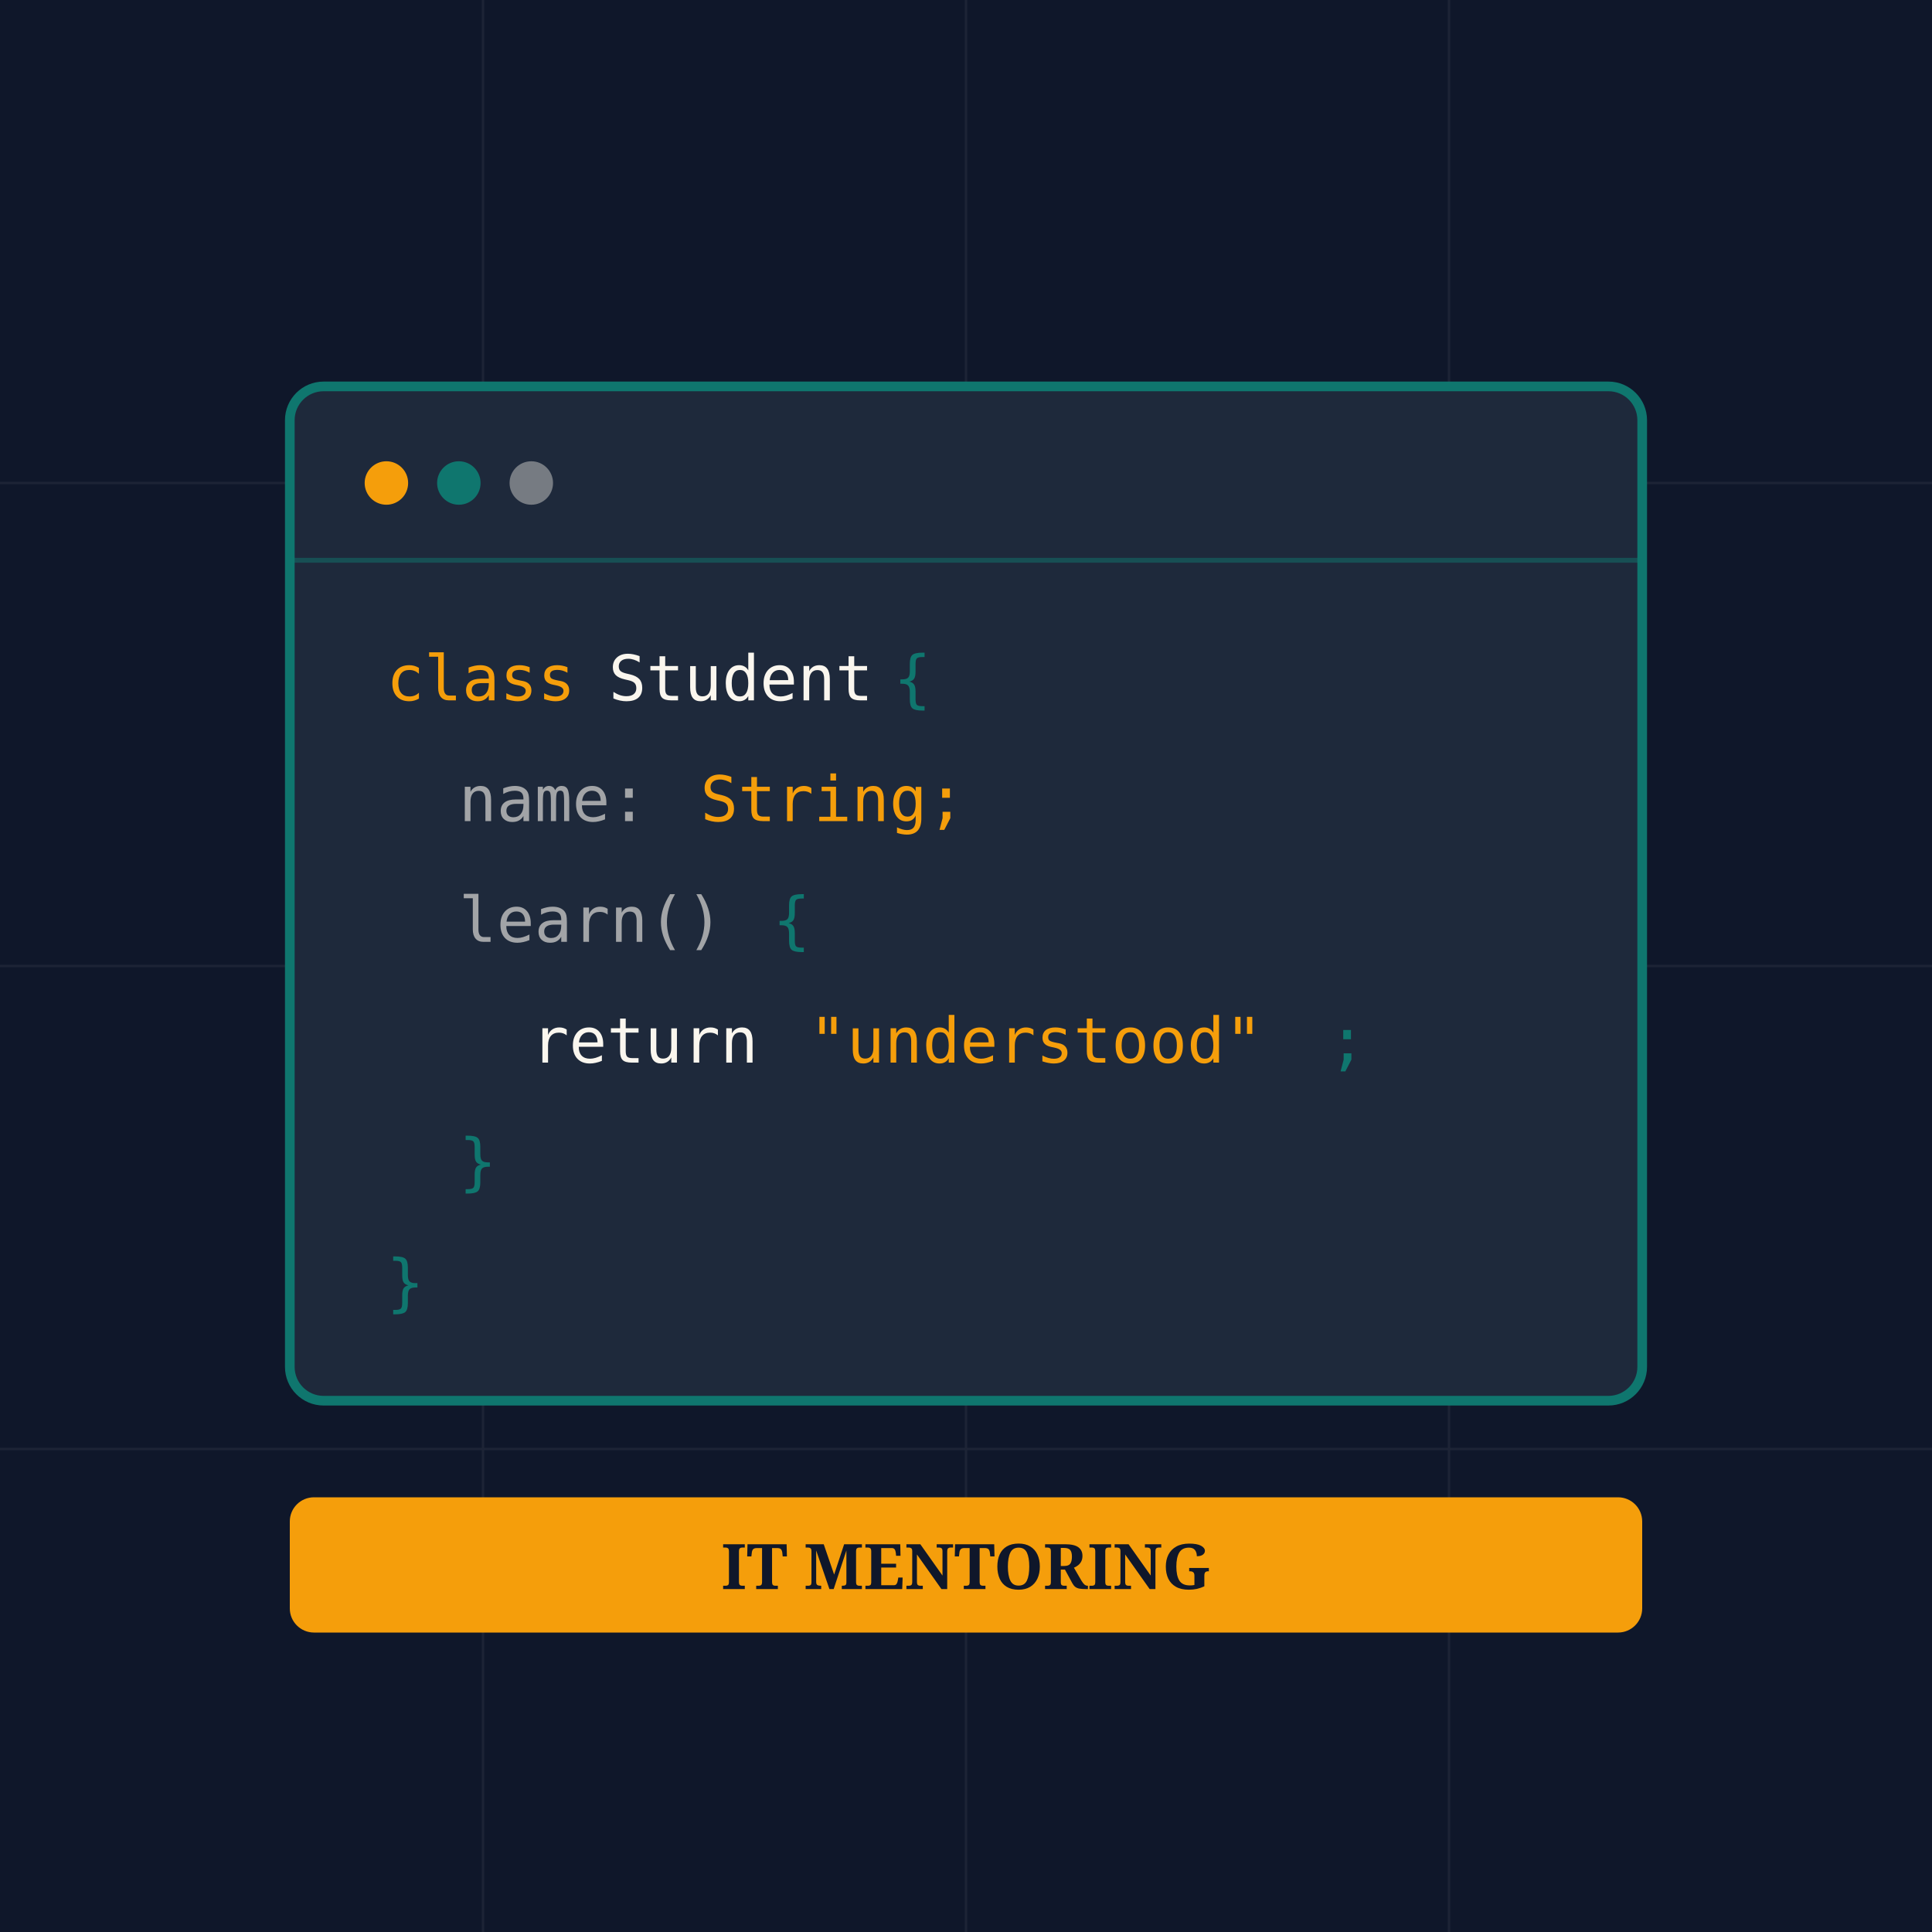
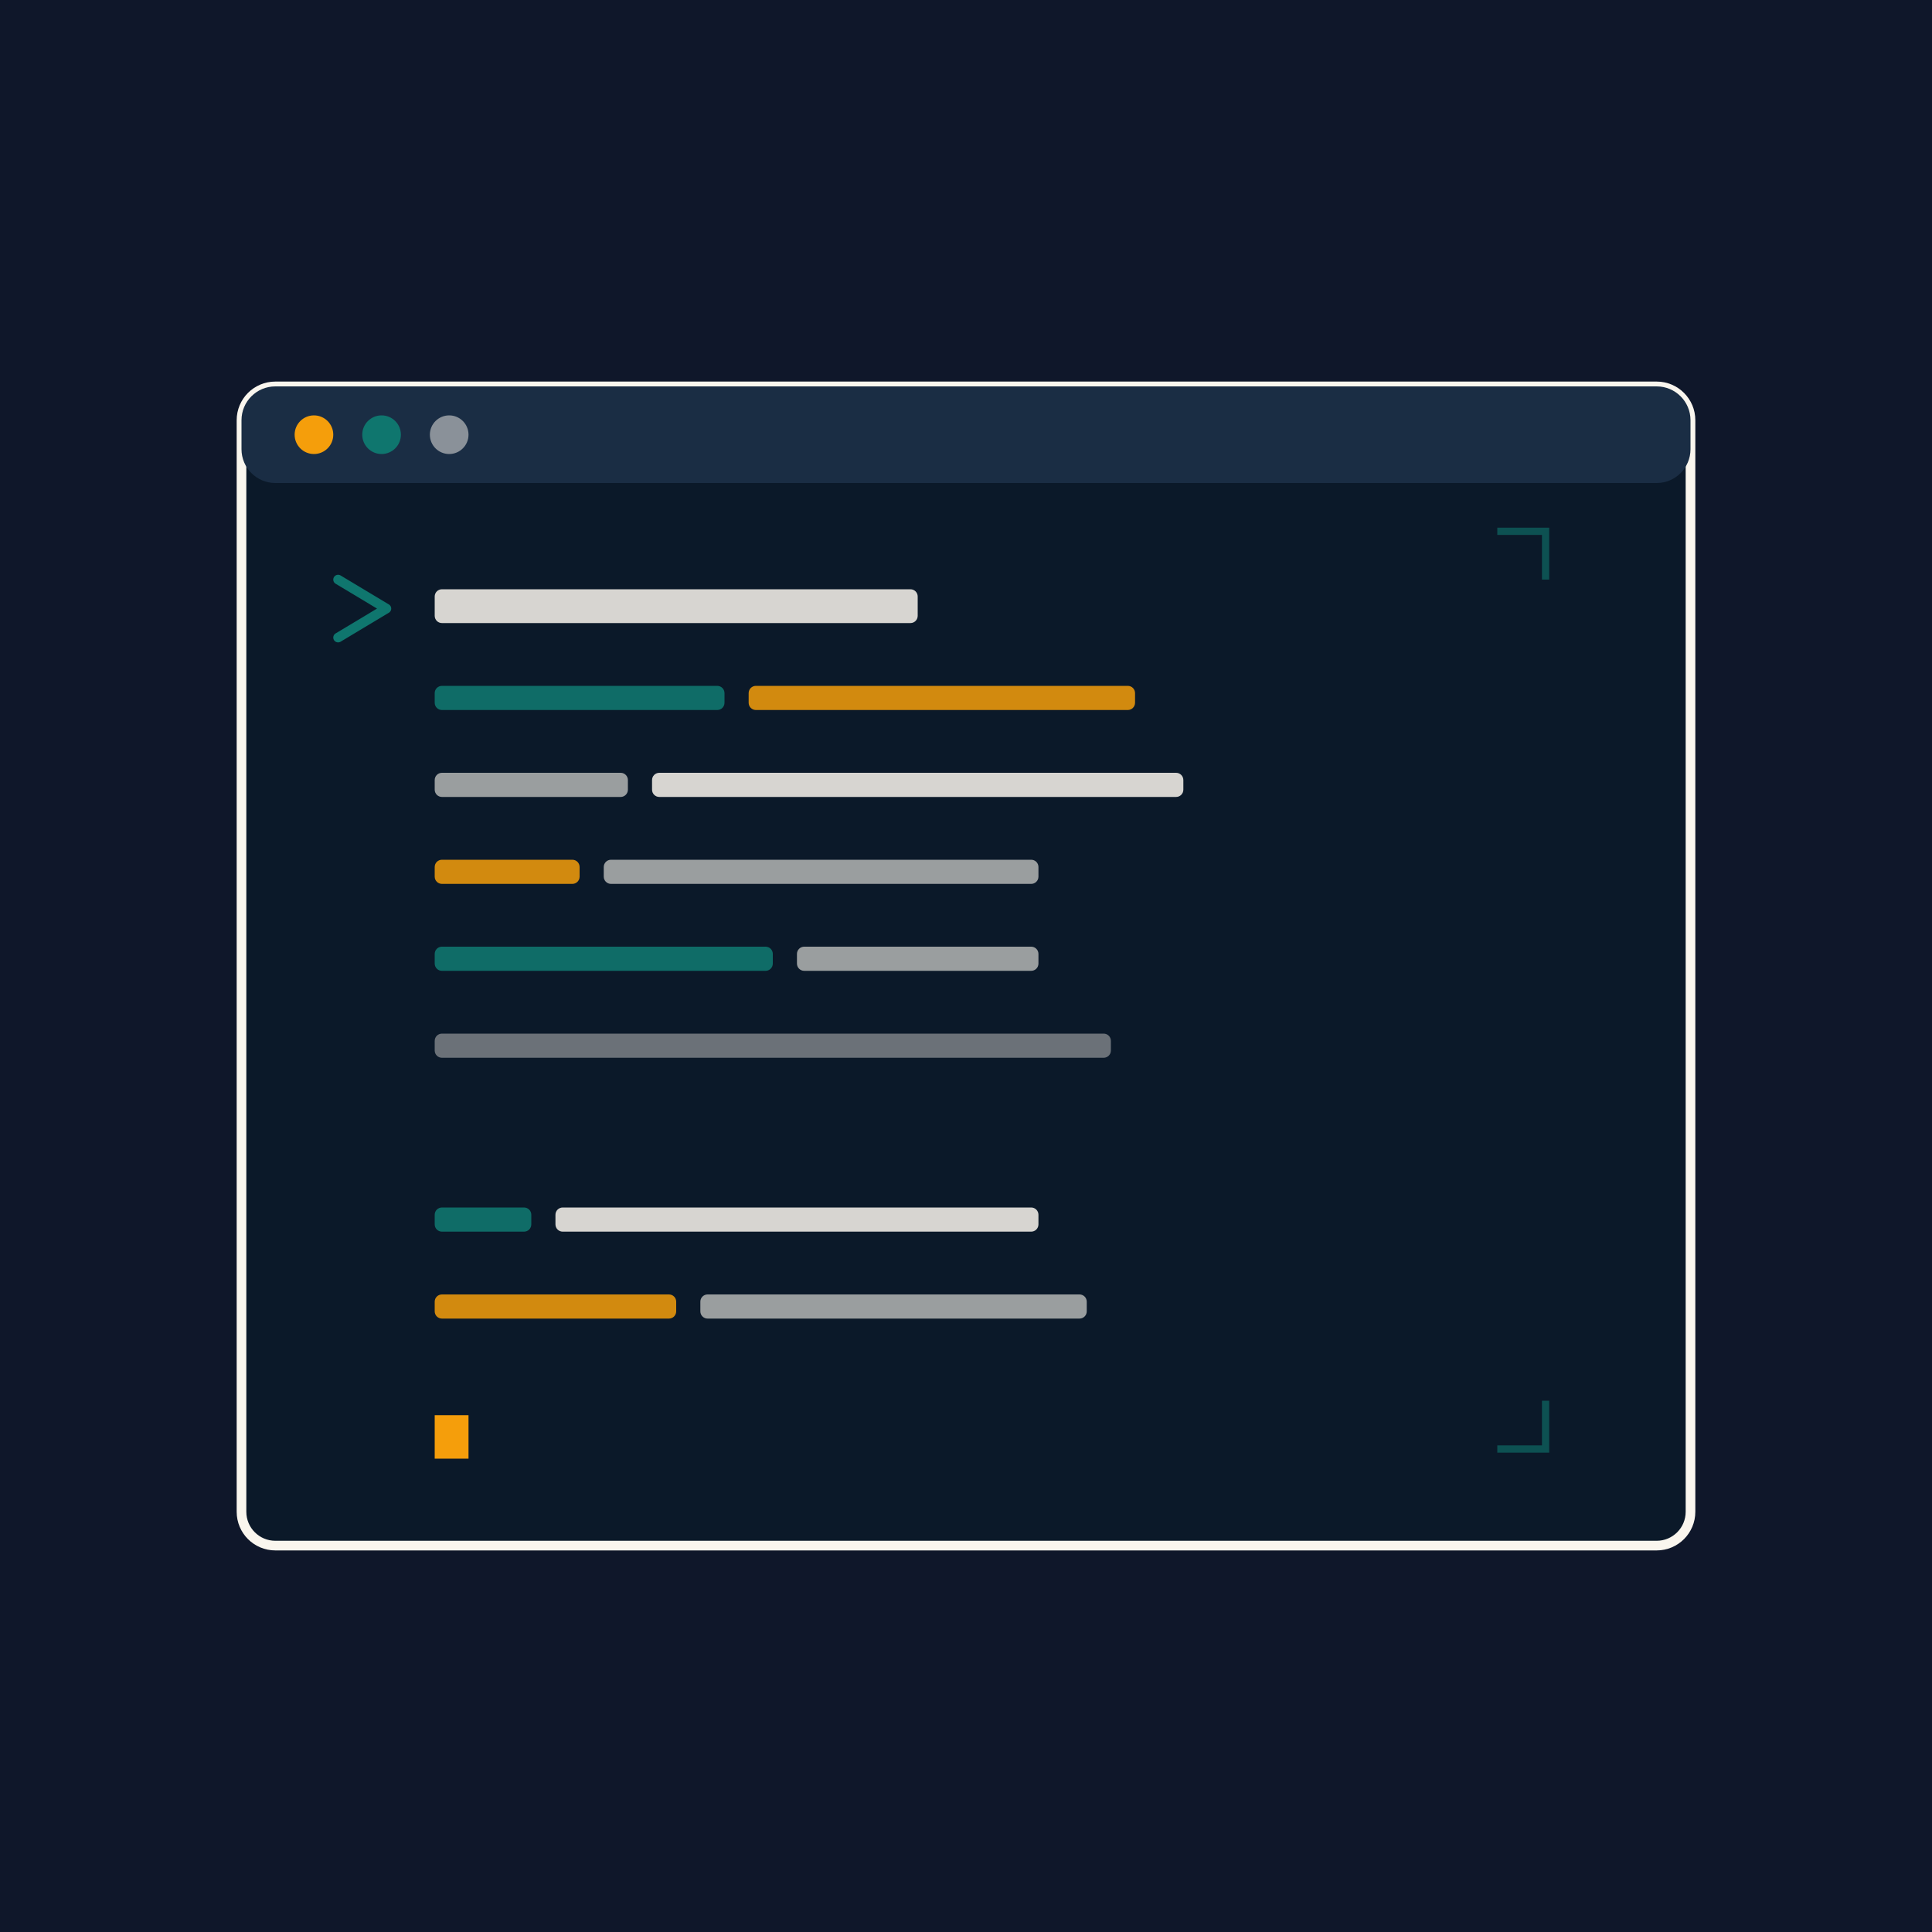
<svg xmlns="http://www.w3.org/2000/svg" viewBox="0 0 800 800" width="800" height="800" preserveAspectRatio="xMidYMid slice">
  <rect width="800" height="800" fill="#0F172A" />
-   <g stroke="#FAF6EE" stroke-width="1" opacity="0.06">
-     <path d="M0 200 H800 M0 400 H800 M0 600 H800 M200 0 V800 M400 0 V800 M600 0 V800" />
+   <rect x="100" y="160" width="600" height="480" rx="14" fill="#0B1929" stroke="#FAF6EE" stroke-width="4" />
+   <rect x="100" y="160" width="600" height="40" rx="14" fill="#1A2D44" />
+   <g>
+     <circle cx="130" cy="180" r="8" fill="#F59E0B" />
+     <circle cx="158" cy="180" r="8" fill="#0F766E" />
+     <circle cx="186" cy="180" r="8" fill="#FAF6EE" opacity="0.5" />
  </g>
-   <rect x="120" y="160" width="560" height="420" rx="14" fill="#1E293B" stroke="#0F766E" stroke-width="4" />
  <g>
-     <circle cx="160" cy="200" r="9" fill="#F59E0B" />
-     <circle cx="190" cy="200" r="9" fill="#0F766E" />
-     <circle cx="220" cy="200" r="9" fill="#FAF6EE" opacity="0.4" />
+     <path d="M140 240 L160 252 L140 264" fill="none" stroke="#0F766E" stroke-width="4" stroke-linecap="round" stroke-linejoin="round" />
+     <rect x="180" y="244" width="200" height="14" rx="3" fill="#FAF6EE" opacity="0.85" />
+     <rect x="180" y="284" width="120" height="10" rx="3" fill="#0F766E" opacity="0.9" />
+     <rect x="310" y="284" width="160" height="10" rx="3" fill="#F59E0B" opacity="0.85" />
+     <rect x="180" y="320" width="80" height="10" rx="3" fill="#FAF6EE" opacity="0.6" />
+     <rect x="270" y="320" width="220" height="10" rx="3" fill="#FAF6EE" opacity="0.85" />
+     <rect x="180" y="356" width="60" height="10" rx="3" fill="#F59E0B" opacity="0.85" />
+     <rect x="250" y="356" width="180" height="10" rx="3" fill="#FAF6EE" opacity="0.6" />
+     <rect x="180" y="392" width="140" height="10" rx="3" fill="#0F766E" opacity="0.9" />
+     <rect x="330" y="392" width="100" height="10" rx="3" fill="#FAF6EE" opacity="0.6" />
+     <rect x="180" y="428" width="280" height="10" rx="3" fill="#FAF6EE" opacity="0.4" />
+     <rect x="180" y="500" width="40" height="10" rx="3" fill="#0F766E" opacity="0.9" />
+     <rect x="230" y="500" width="200" height="10" rx="3" fill="#FAF6EE" opacity="0.85" />
+     <rect x="180" y="536" width="100" height="10" rx="3" fill="#F59E0B" opacity="0.85" />
+     <rect x="290" y="536" width="160" height="10" rx="3" fill="#FAF6EE" opacity="0.6" />
+     <rect x="180" y="586" width="14" height="18" fill="#F59E0B" />
  </g>
-   <line x1="120" y1="232" x2="680" y2="232" stroke="#0F766E" stroke-width="2" opacity="0.5" />
-   <g font-family="Menlo, Consolas, monospace" font-size="26" fill="#FAF6EE">
-     <text x="160" y="290" fill="#F59E0B">class</text>
-     <text x="252" y="290" fill="#FAF6EE">Student</text>
-     <text x="370" y="290" fill="#0F766E">{</text>
-     <text x="190" y="340" fill="#FAF6EE" opacity="0.6">name:</text>
-     <text x="290" y="340" fill="#F59E0B">String;</text>
-     <text x="190" y="390" fill="#FAF6EE" opacity="0.6">learn()</text>
-     <text x="320" y="390" fill="#0F766E">{</text>
-     <text x="220" y="440" fill="#FAF6EE">return</text>
-     <text x="335" y="440" fill="#F59E0B">"understood"</text>
-     <text x="550" y="440" fill="#0F766E">;</text>
-     <text x="190" y="490" fill="#0F766E">}</text>
-     <text x="160" y="540" fill="#0F766E">}</text>
+   <g stroke="#0F766E" stroke-width="3" fill="none" opacity="0.6">
+     <path d="M620 220 L640 220 L640 240" />
+     <path d="M620 600 L640 600 L640 580" />
  </g>
-   <rect x="120" y="620" width="560" height="56" rx="10" fill="#F59E0B" />
-   <text x="400" y="658" text-anchor="middle" font-family="Georgia, serif" font-size="26" fill="#0F172A" font-weight="700">IT MENTORING</text>
</svg>
